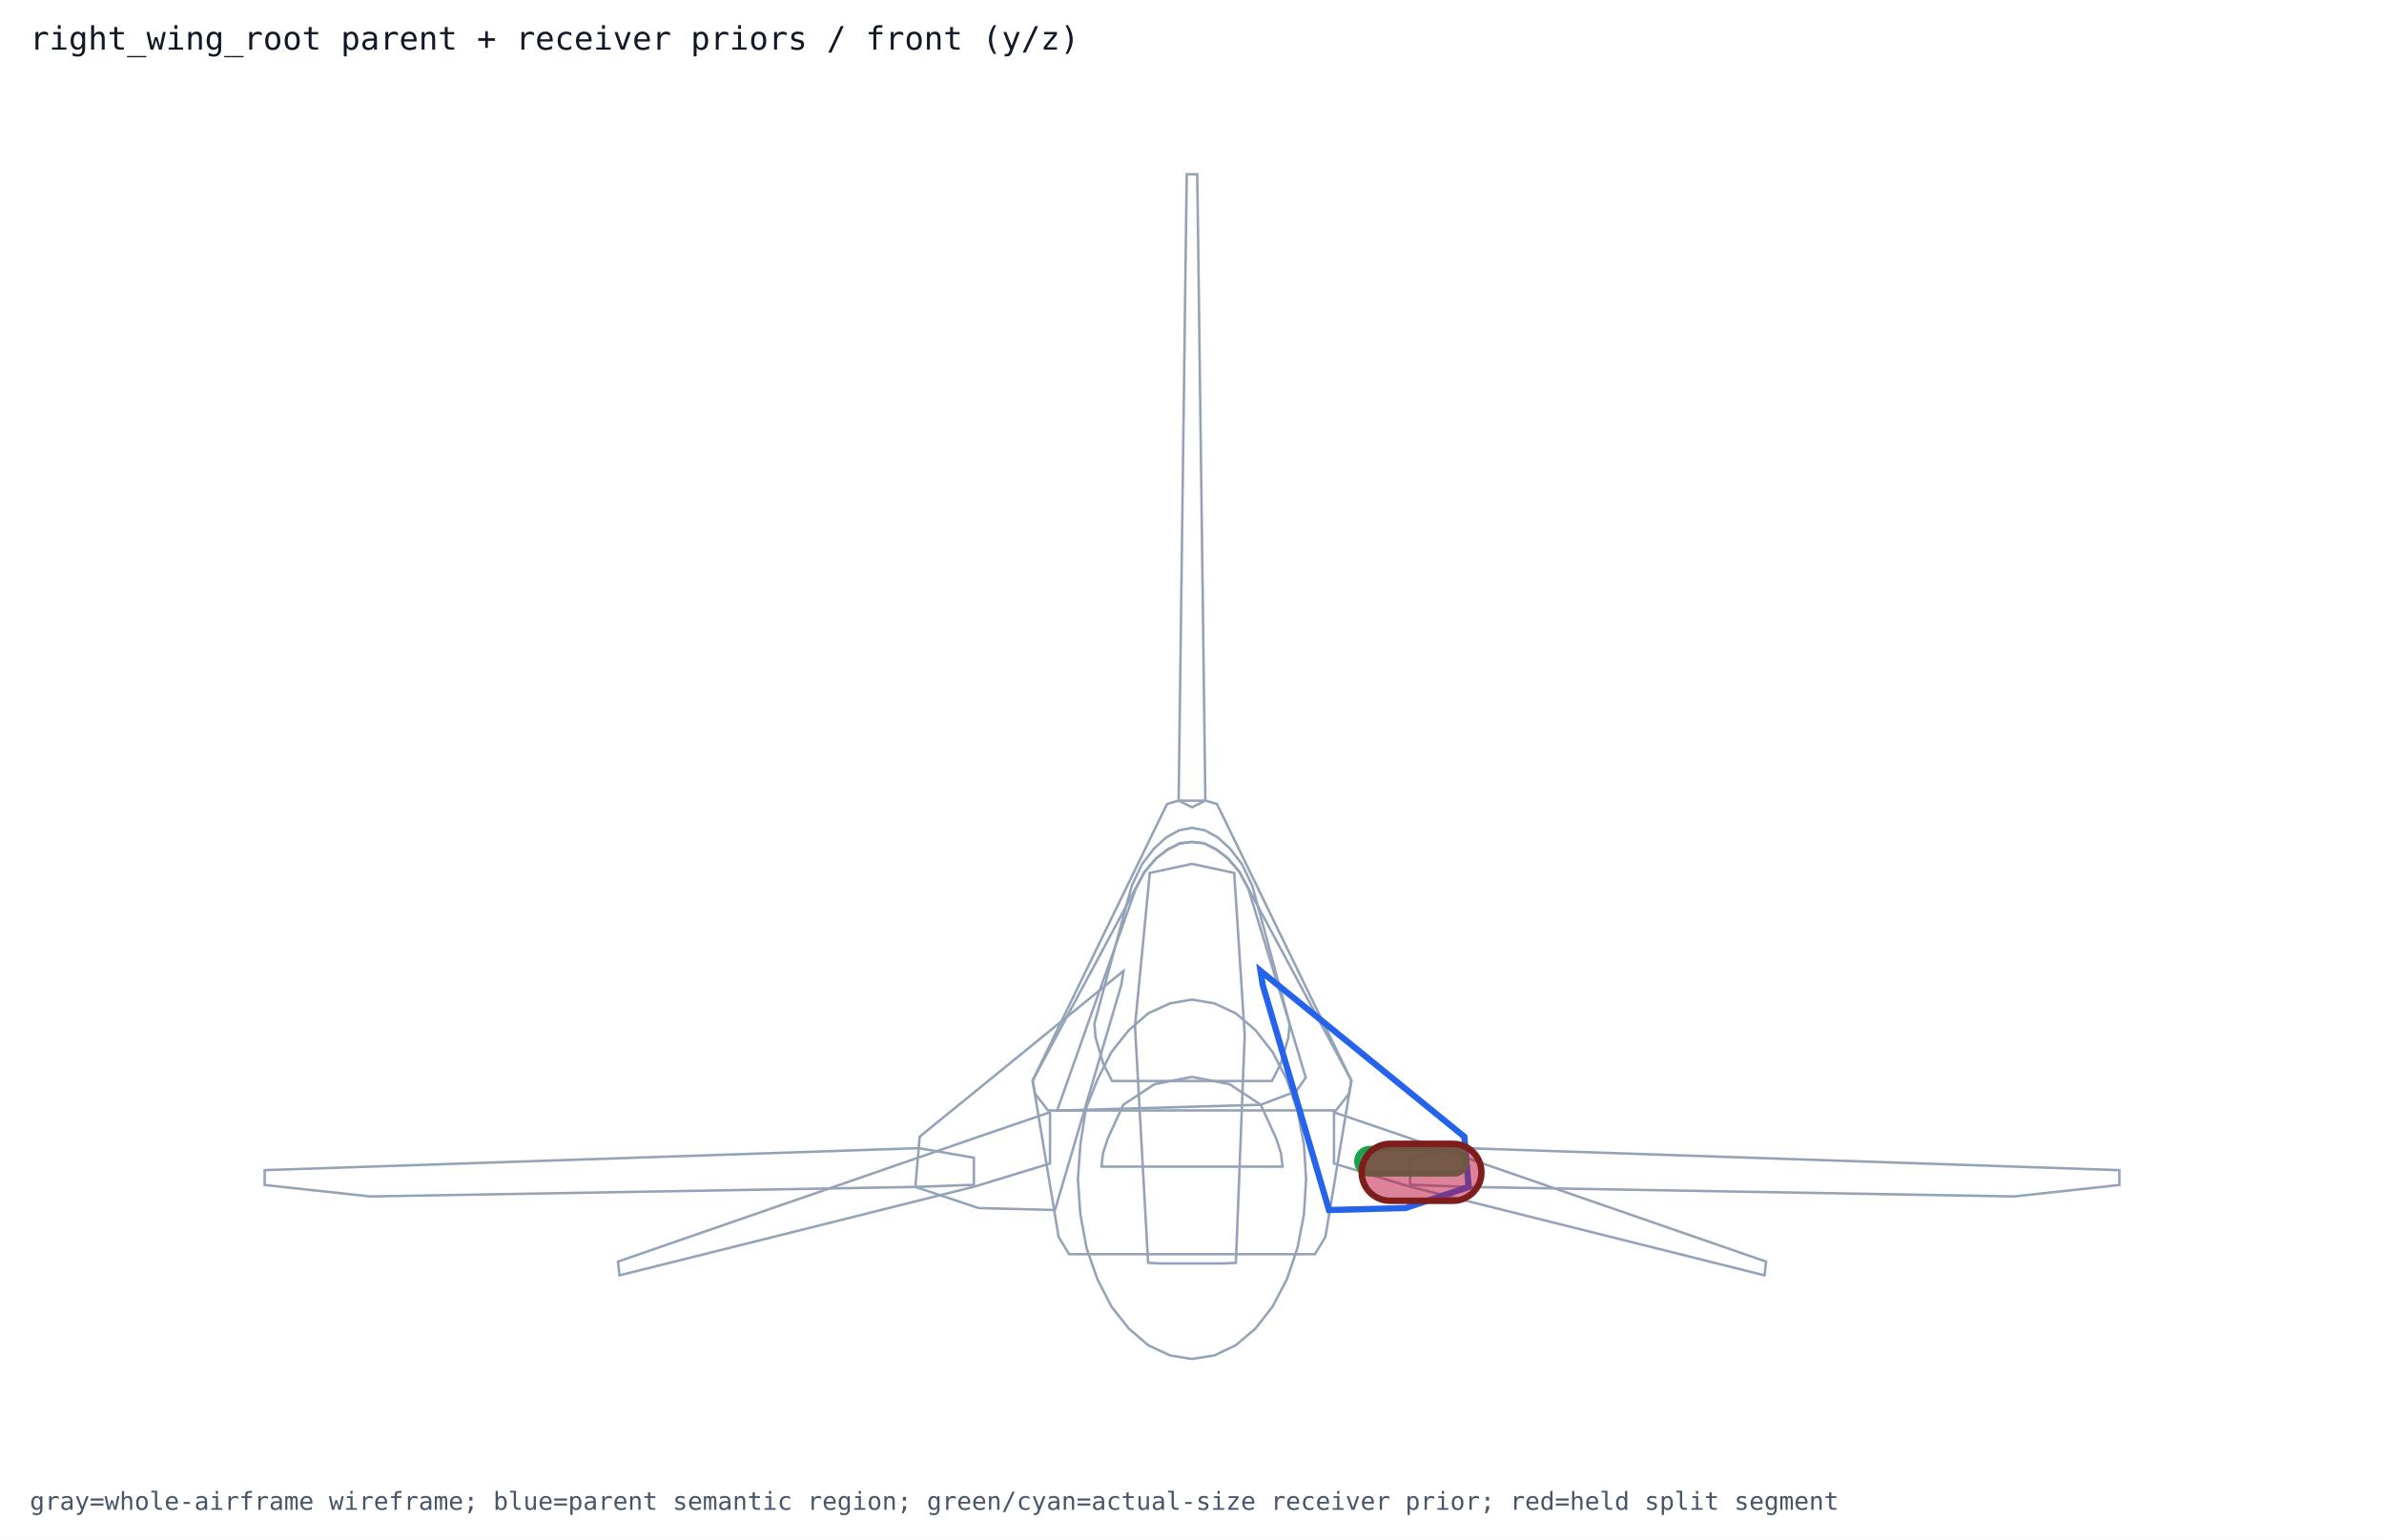
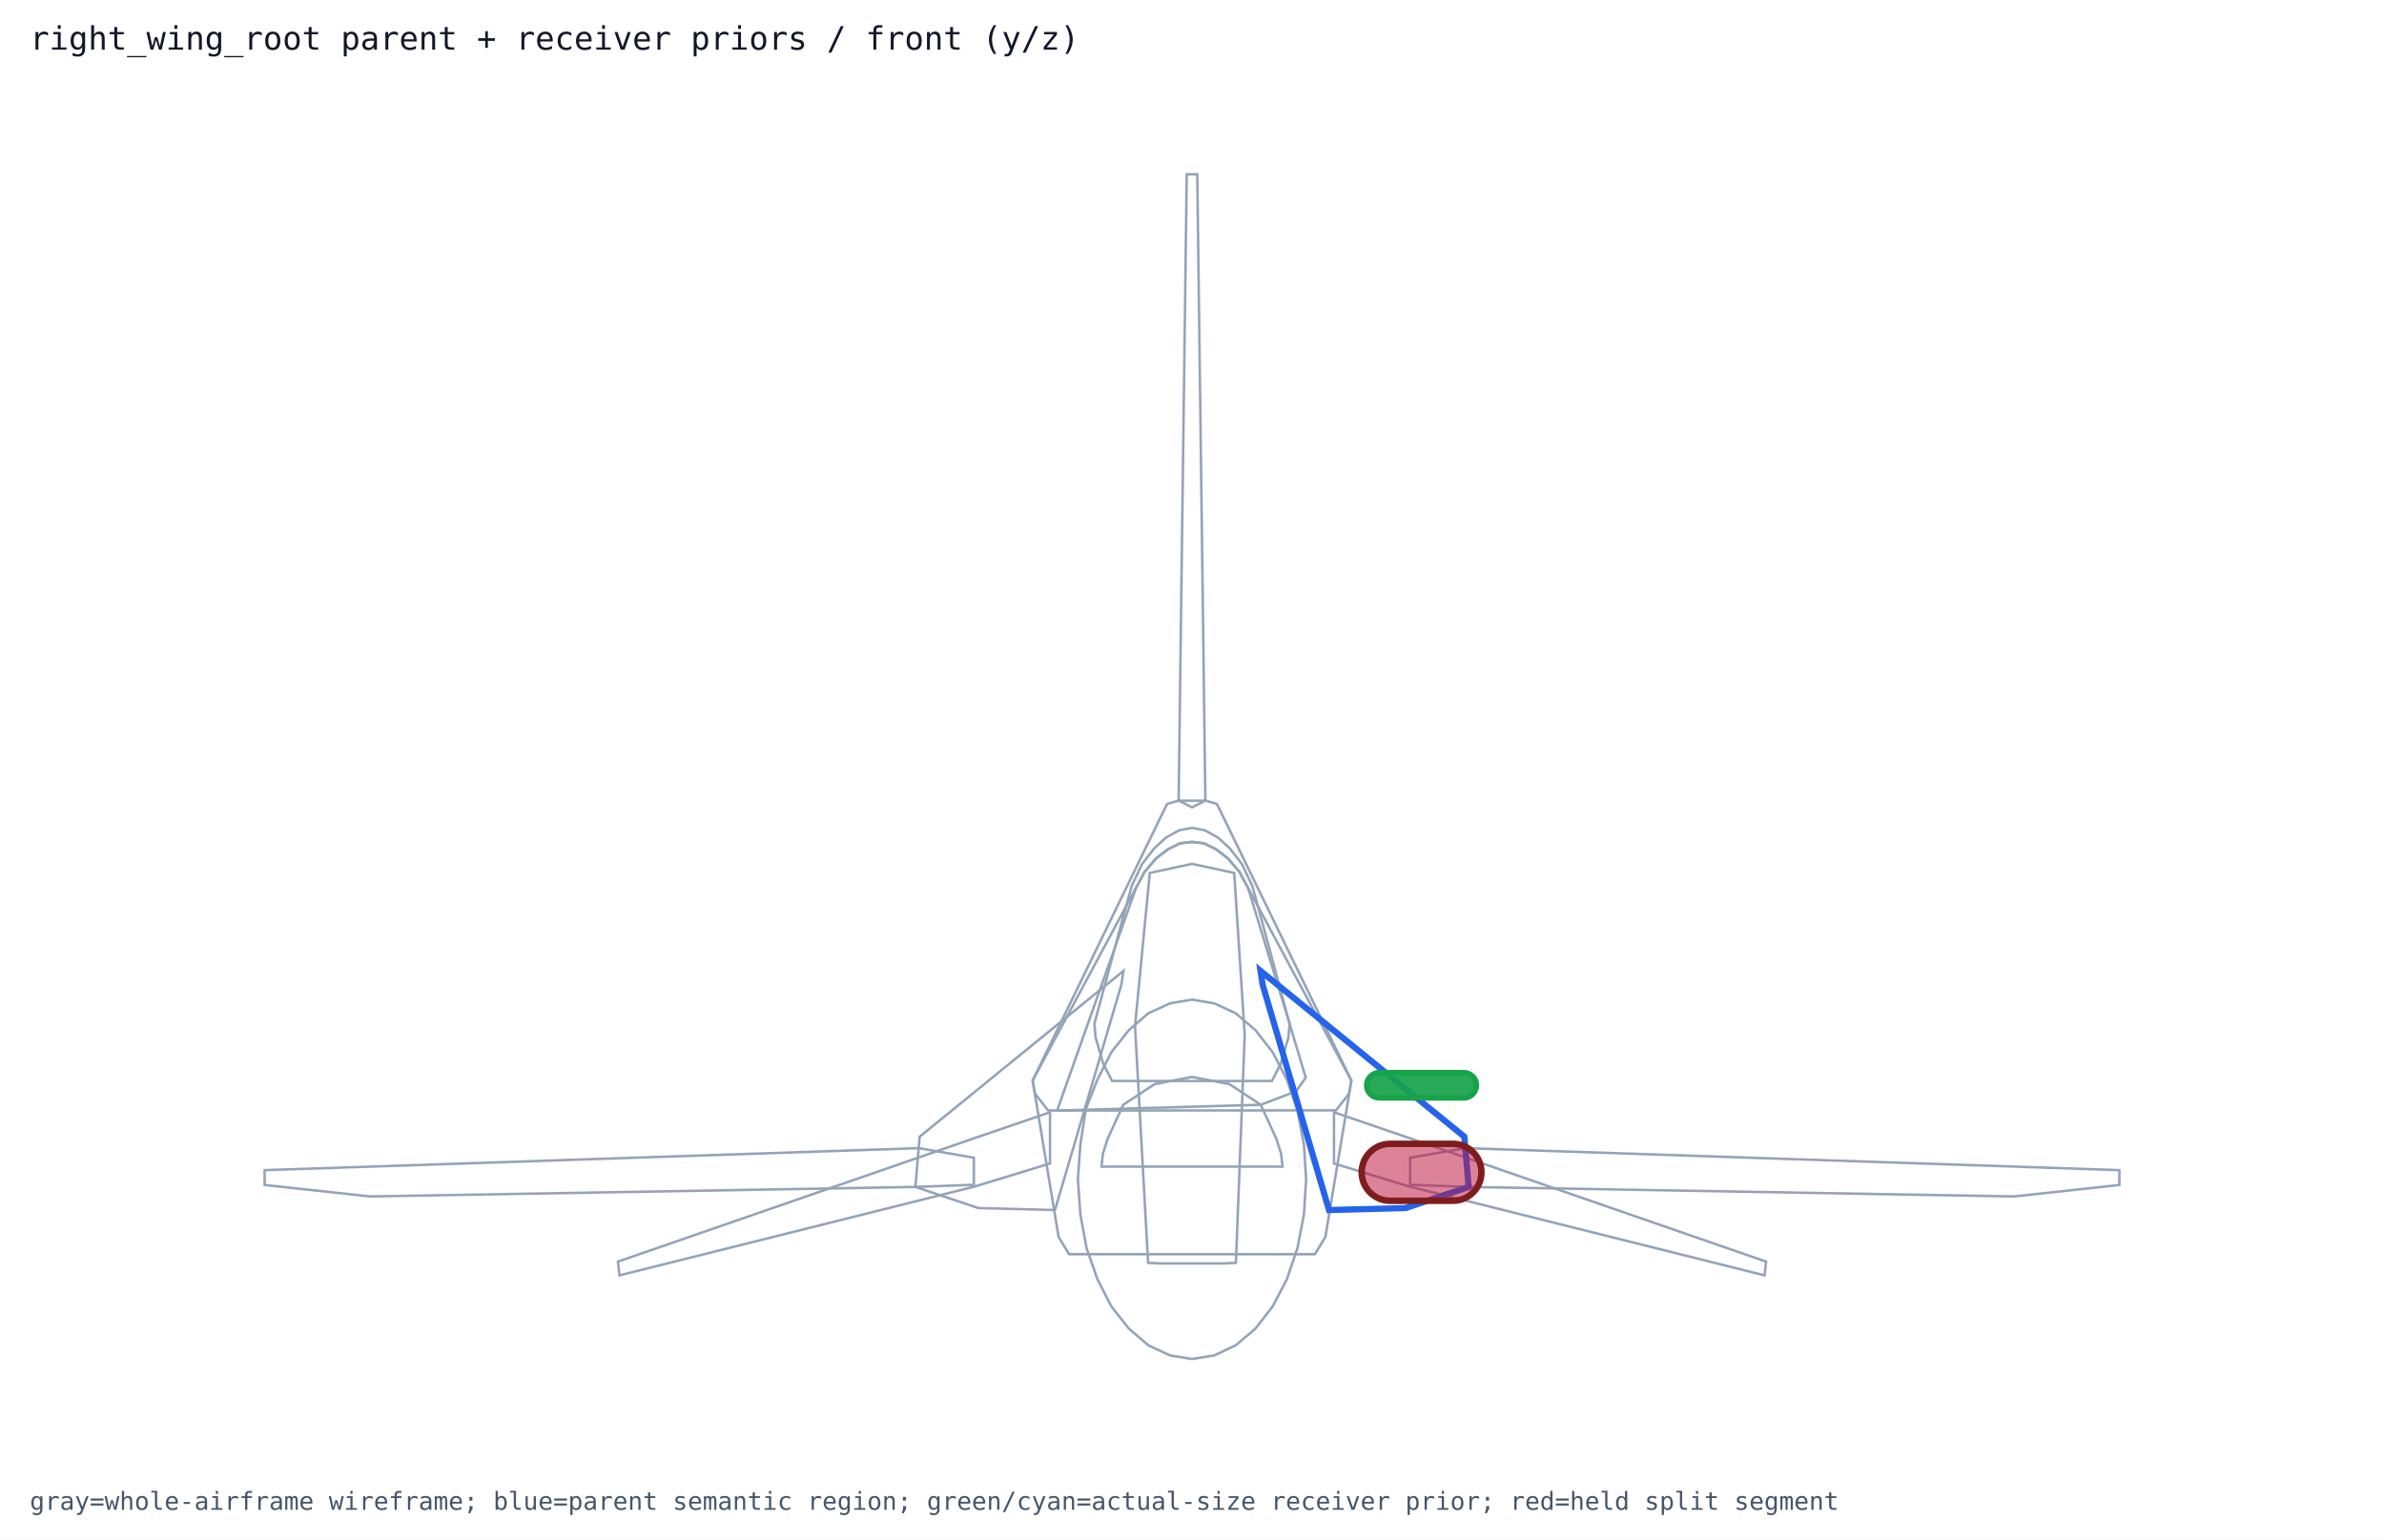
<svg xmlns="http://www.w3.org/2000/svg" width="960" height="620" viewBox="0 0 960 620">
  <rect x="0" y="0" width="960" height="620" fill="#ffffff" />
  <text x="12" y="20" font-size="13" font-family="monospace" fill="#111827">right_wing_root parent + receiver priors / front (y/z)</text>
  <polygon points="443.56,469.80 516.45,469.80 516.15,467.13 515.85,464.47 513.93,458.52 507.69,444.89 495.11,436.60 480.00,433.68 464.89,436.60 452.32,444.89 446.07,458.52 444.15,464.47 443.85,467.13" fill="none" stroke="#94a3b8" stroke-width="1.00" />
  <polygon points="425.69,447.21 507.69,444.89 521.96,439.44 525.80,433.96 519.31,412.30 502.69,357.92 499.12,351.11 494.43,345.64 489.74,342.04 484.87,339.61 480.00,339.05 475.13,339.61 470.26,342.04 465.57,345.64 460.88,351.11 457.33,357.92" fill="none" stroke="#94a3b8" stroke-width="1.00" />
  <polygon points="440.69,412.30 441.19,417.81 444.24,428.31 447.82,435.32 512.18,435.32 515.76,428.31 518.82,417.81 519.31,412.30 507.37,368.01 504.44,357.33 504.19,356.55 500.11,347.97 495.26,341.68 490.41,337.26 485.21,334.37 480.00,333.37 474.79,334.37 469.59,337.26 464.74,341.68 459.89,347.97 455.82,356.55 455.58,357.33 452.63,368.01" fill="none" stroke="#94a3b8" stroke-width="1.00" />
  <polygon points="415.83,435.13 416.79,440.44 421.99,447.14 425.69,447.21 538.01,447.14 543.21,440.44 544.17,435.13 499.12,351.11 494.43,345.64 489.74,342.04 484.87,339.61 480.00,339.05 475.13,339.61 470.26,342.04 465.57,345.64 460.88,351.11" fill="none" stroke="#94a3b8" stroke-width="1.00" />
  <polygon points="457.05,413.20 462.33,508.55 467.09,508.78 492.91,508.78 497.67,508.55 501.23,416.75 496.99,351.52 480.00,347.89 463.01,351.52" fill="none" stroke="#94a3b8" stroke-width="1.00" />
  <polygon points="415.83,435.13 426.29,498.14 430.52,505.07 529.48,505.07 533.71,498.14 544.18,435.13 491.41,326.55 489.99,323.75 485.43,322.41 474.57,322.41 470.01,323.75 468.59,326.55" fill="none" stroke="#94a3b8" stroke-width="1.00" />
  <polygon points="434.05,474.90 435.05,489.04 437.54,502.59 441.90,515.09 447.51,526.07 454.56,535.03 462.41,541.75 471.11,545.82 480.00,547.26 489.02,545.82 497.59,541.75 505.56,535.03 512.50,526.07 518.23,515.09 522.46,502.59 525.08,489.04 525.95,474.90 525.08,460.84 522.46,447.21 518.23,434.79 512.50,423.74 505.56,414.85 497.59,408.05 489.02,404.06 480.00,402.54 471.11,404.06 462.41,408.05 454.56,414.85 447.51,423.74 441.90,434.79 437.25,446.56 435.05,460.84" fill="none" stroke="#94a3b8" stroke-width="1.00" />
  <polygon points="106.57,477.19 148.99,481.81 368.61,477.98 392.16,477.12 392.16,474.56 392.16,466.21 369.94,462.36 106.57,471.22" fill="none" stroke="#94a3b8" stroke-width="1.00" />
  <polygon points="567.83,466.21 567.83,474.56 567.84,477.12 591.39,477.98 811.01,481.81 853.43,477.19 853.43,471.22 590.07,462.36" fill="none" stroke="#94a3b8" stroke-width="1.00" />
  <polygon points="368.61,477.98 393.97,486.48 424.83,487.28 451.55,396.56 452.41,390.98 370.33,457.75 369.94,462.36" fill="none" stroke="#94a3b8" stroke-width="1.00" />
  <polygon points="507.59,390.98 508.45,396.56 535.17,487.28 566.03,486.48 591.39,477.98 590.07,462.36 589.67,457.75" fill="none" stroke="#94a3b8" stroke-width="1.00" />
  <polygon points="248.83,508.05 249.30,512.21 249.45,513.59 392.41,477.84 422.82,468.54 422.83,447.91 392.41,458.33" fill="none" stroke="#94a3b8" stroke-width="1.00" />
  <polygon points="537.17,447.91 537.18,468.54 567.59,477.84 710.55,513.59 710.71,512.21 711.17,508.05 567.59,458.33" fill="none" stroke="#94a3b8" stroke-width="1.00" />
  <polygon points="474.62,322.41 480.00,325.09 485.38,322.41 482.12,70.19 477.88,70.19" fill="none" stroke="#94a3b8" stroke-width="1.00" />
  <polygon points="507.59,390.98 508.45,396.56 535.17,487.28 566.03,486.48 591.39,477.98 590.07,462.36 589.67,457.75" fill="none" stroke="#2563eb" stroke-width="2.50" />
-   <rect x="546.39" y="462.52" width="44.21" height="10.19" rx="5.10" ry="5.10" fill="#16a34a" fill-opacity="0.92" stroke="#16a34a" stroke-width="2.20" />
+   <rect x="550.33" y="431.94" width="44.21" height="10.19" rx="5.10" ry="5.10" fill="#16a34a" fill-opacity="0.92" stroke="#16a34a" stroke-width="2.20" />
  <rect x="548.32" y="460.62" width="48.23" height="22.94" rx="11.47" ry="11.47" fill="#be123c" fill-opacity="0.52" stroke="#7f1d1d" stroke-width="2.60" />
  <text x="12" y="608" font-size="10" font-family="monospace" fill="#475569">gray=whole-airframe wireframe; blue=parent semantic region; green/cyan=actual-size receiver prior; red=held split segment</text>
</svg>
